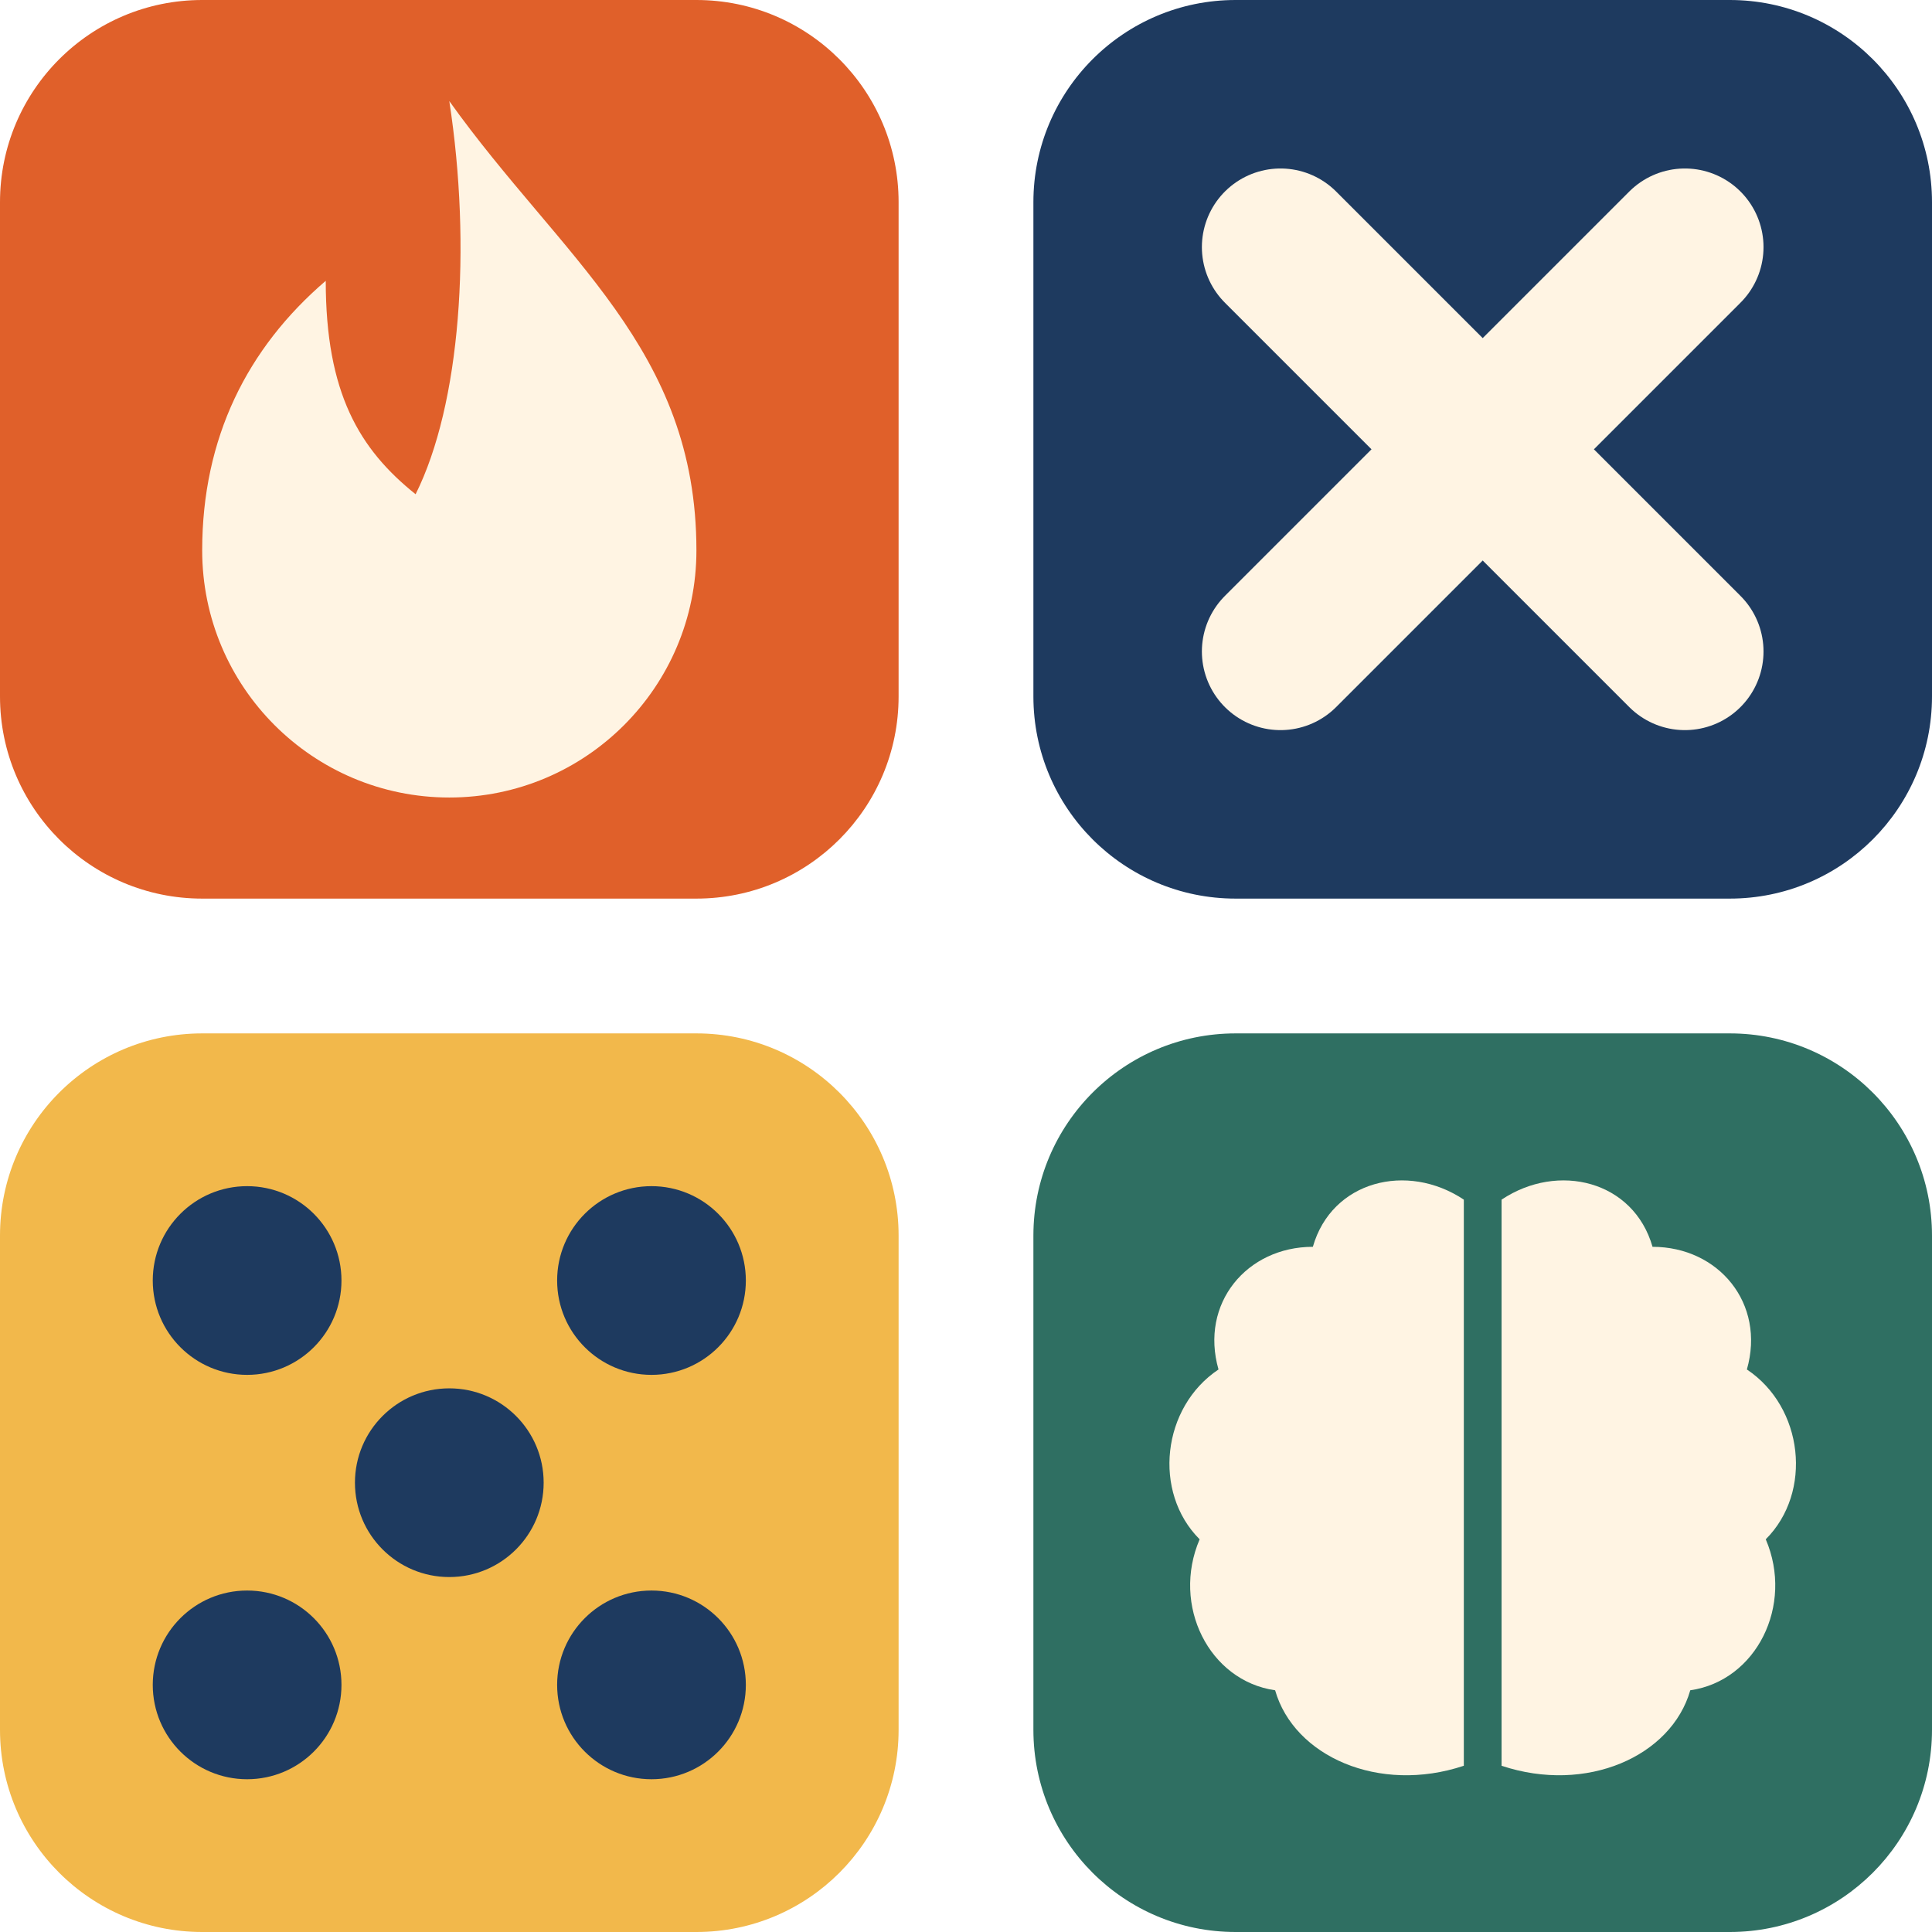
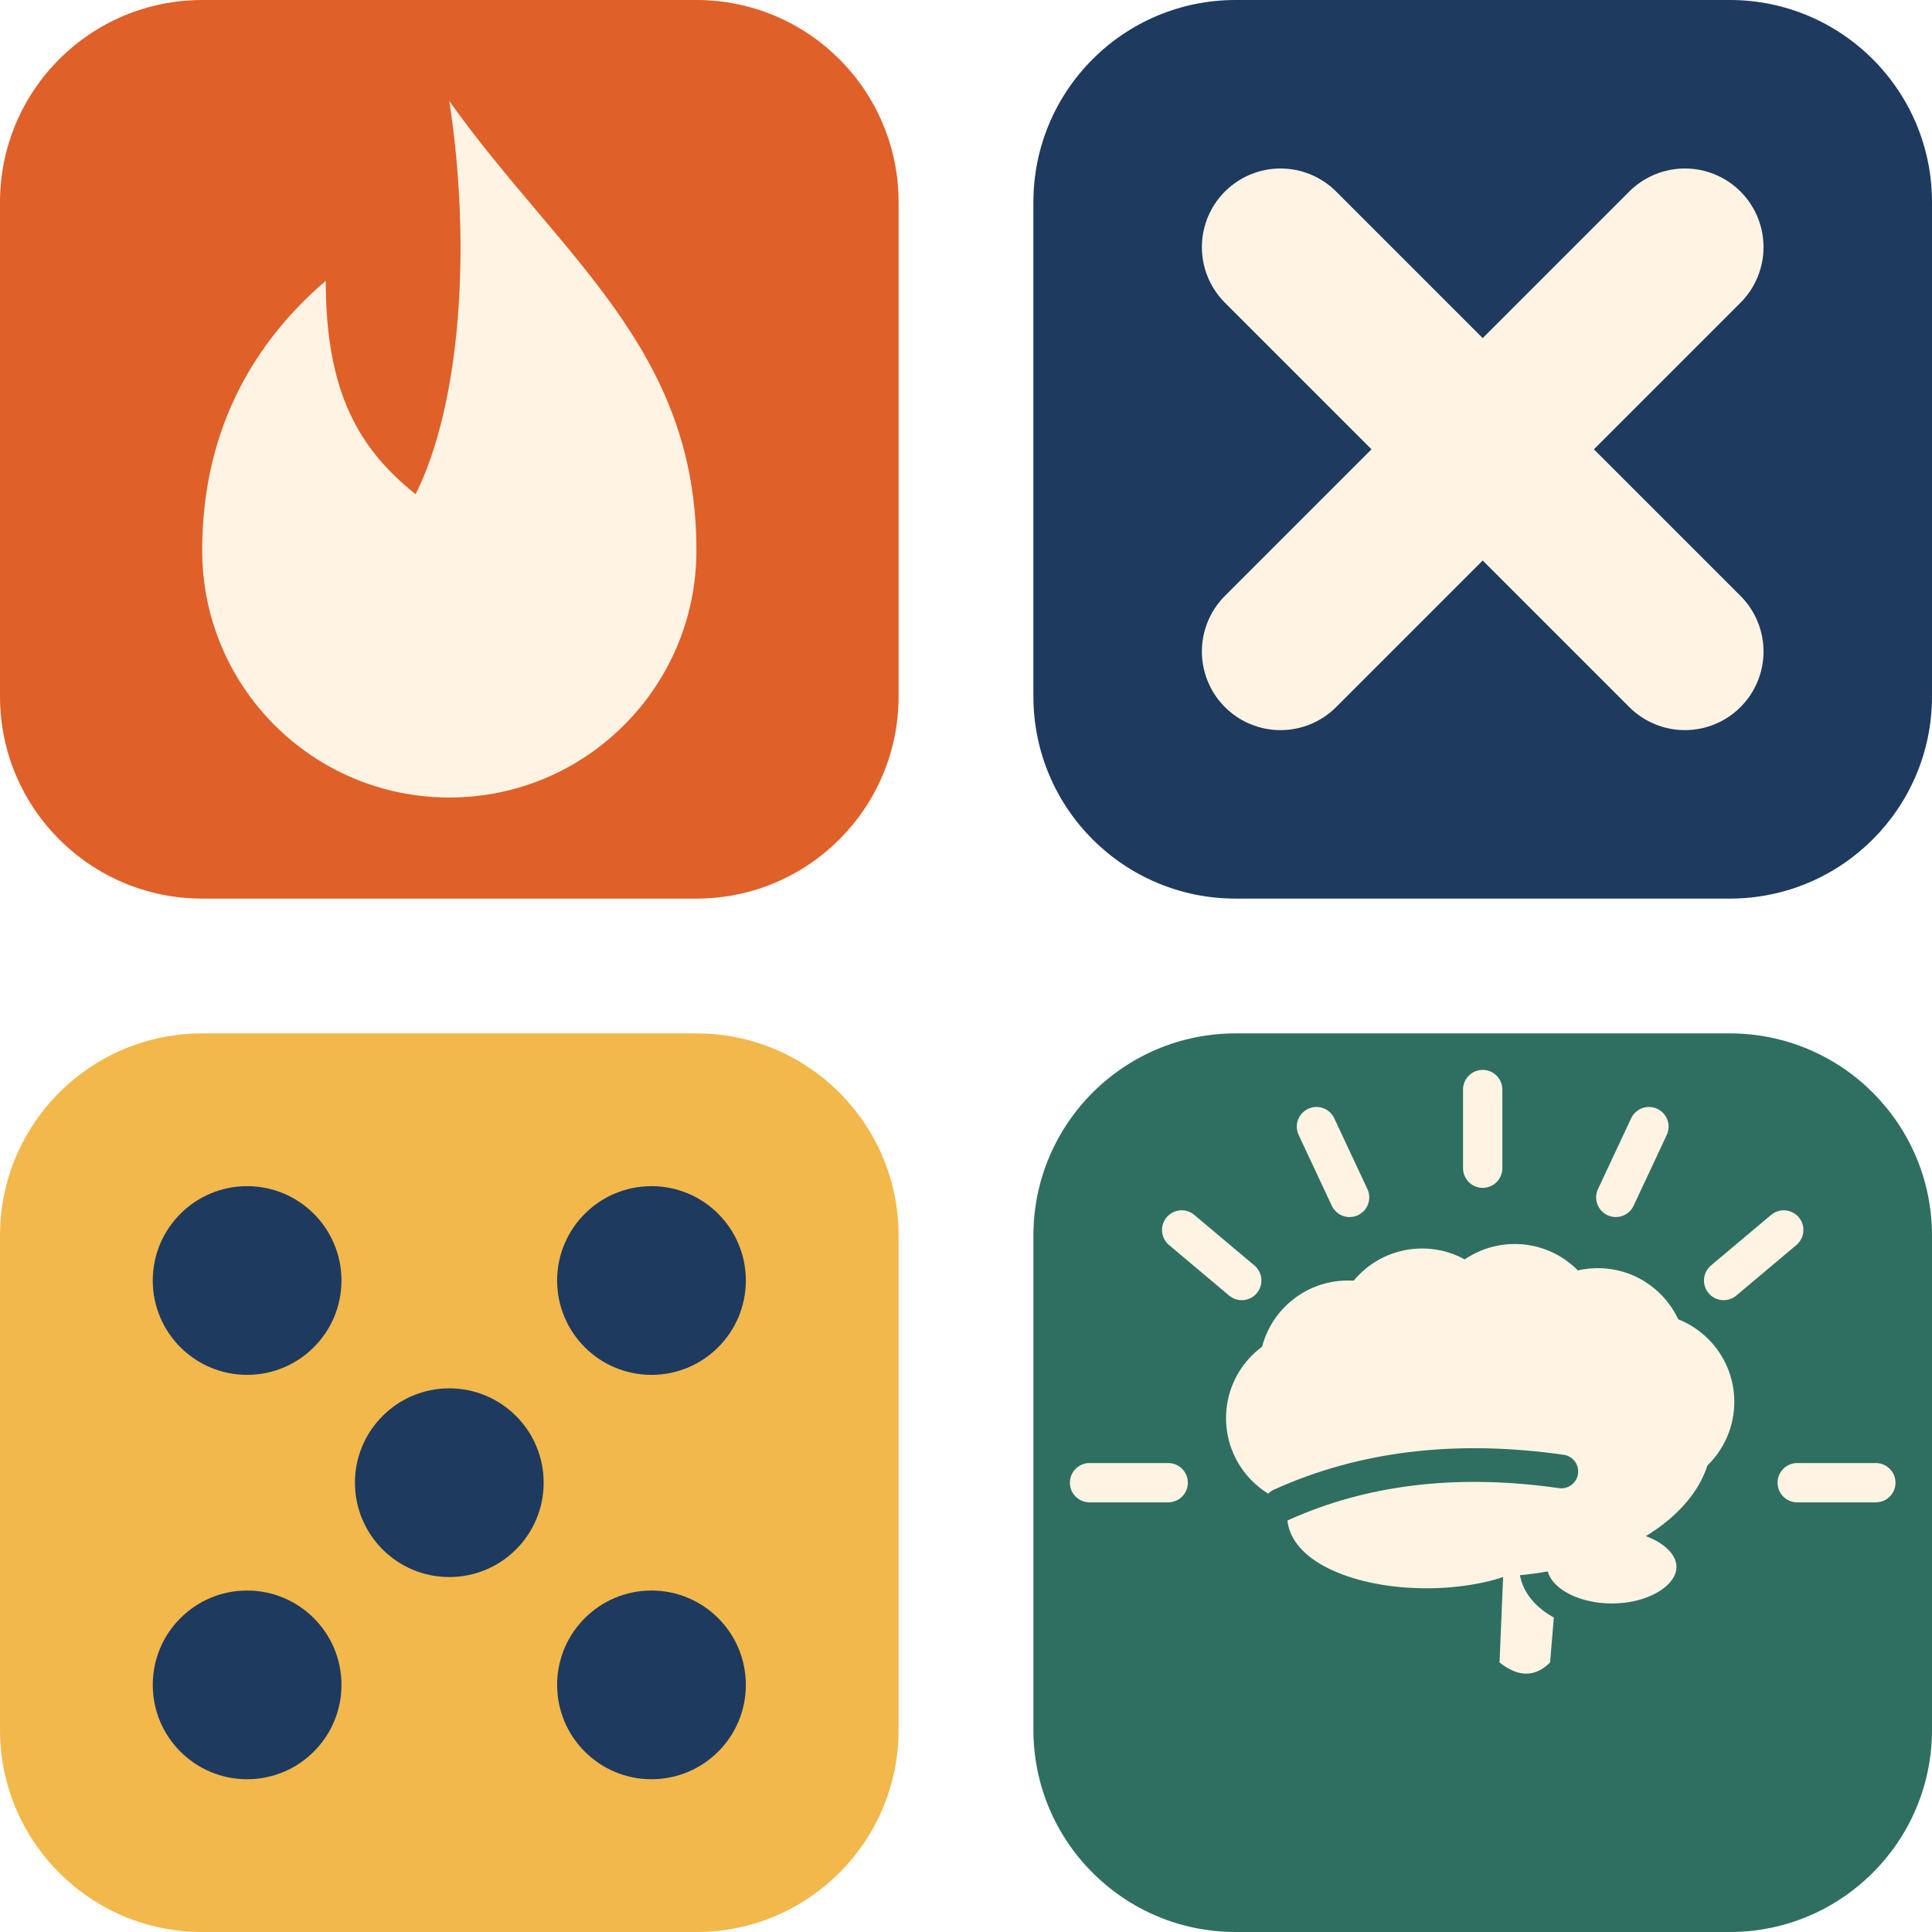
<svg xmlns="http://www.w3.org/2000/svg" viewBox="5 5 86 86">
  <rect x="5" y="5" width="40" height="40" rx="9" fill="#E0602A" />
  <path transform="translate(1 1.5) scale(0.5)" d="M48 16c10 14 22 22 22 40a22 22 0 0 1-44 0c0-10 4-18 11-24 0 10 3 15 8 19 4-8 5-22 3-35z" fill="#FFF4E3" />
  <rect x="51" y="5" width="40" height="40" rx="9" fill="#1E3A5F" />
  <path d="M62 16l18 18M80 16L62 34" stroke="#FFF4E3" stroke-width="7" stroke-linecap="round" />
  <rect x="5" y="51" width="40" height="40" rx="9" fill="#F2B84B" />
  <circle cx="16" cy="62" r="4.2" fill="#1E3A5F" />
  <circle cx="34" cy="62" r="4.2" fill="#1E3A5F" />
  <circle cx="25" cy="71" r="4.2" fill="#1E3A5F" />
  <circle cx="16" cy="80" r="4.2" fill="#1E3A5F" />
  <circle cx="34" cy="80" r="4.2" fill="#1E3A5F" />
  <rect x="51" y="51" width="40" height="40" rx="9" fill="#2F6F62" />
-   <g transform="translate(50.84 50) scale(0.42)">
-     <path d="M46 20C40 16 32 18 30 25C23 25 18 31 20 38C14 42 13 51 18 56C15 63 19 71 26 72C28 79 37 83 46 80z" fill="#FFF4E3" />
-     <path transform="translate(96 0) scale(-1 1)" d="M46 20C40 16 32 18 30 25C23 25 18 31 20 38C14 42 13 51 18 56C15 63 19 71 26 72C28 79 37 83 46 80z" fill="#FFF4E3" />
+   <g transform="translate(71 71) scale(0.25) translate(-50 -52)" stroke-linecap="round" stroke-linejoin="round">
+     <path d="M54 60L64 60L62 84Q58 88 53 84Z" fill="#FFF4E3" />
+     <ellipse cx="73" cy="67" rx="14" ry="9" fill="#FFF4E3" stroke="#2F6F62" stroke-width="5" />
+     <g fill="#FFF4E3" stroke="#FFF4E3" stroke-width="5.6">
+       <ellipse cx="50" cy="44" rx="38" ry="22" />
+       <circle cx="20.1" cy="40.5" r="13" />
+       <circle cx="26.0" cy="31.8" r="13" />
+       <circle cx="39.2" cy="26.1" r="13" />
+       <circle cx="55.7" cy="25.3" r="13" />
+       <circle cx="70.5" cy="29.6" r="13" />
+       <circle cx="79.0" cy="37.6" r="13" />
+       <ellipse cx="40" cy="58" rx="22" ry="10" />
+     </g>
+     <path d="M14 56Q36 46 64 50" fill="none" stroke="#2F6F62" stroke-width="6" />
+     <path d="M-6.0 52.0L-20.0 52.0M7.1 16.0L-3.6 7.0M26.3 1.2L20.4 -11.4M50.0 -4.0L50.0 -18.0M73.7 1.2L79.6 -11.4M92.9 16.0L103.6 7.0M106.0 52.0L120.0 52.0" stroke="#FFF4E3" stroke-width="7" />
  </g>
</svg>
